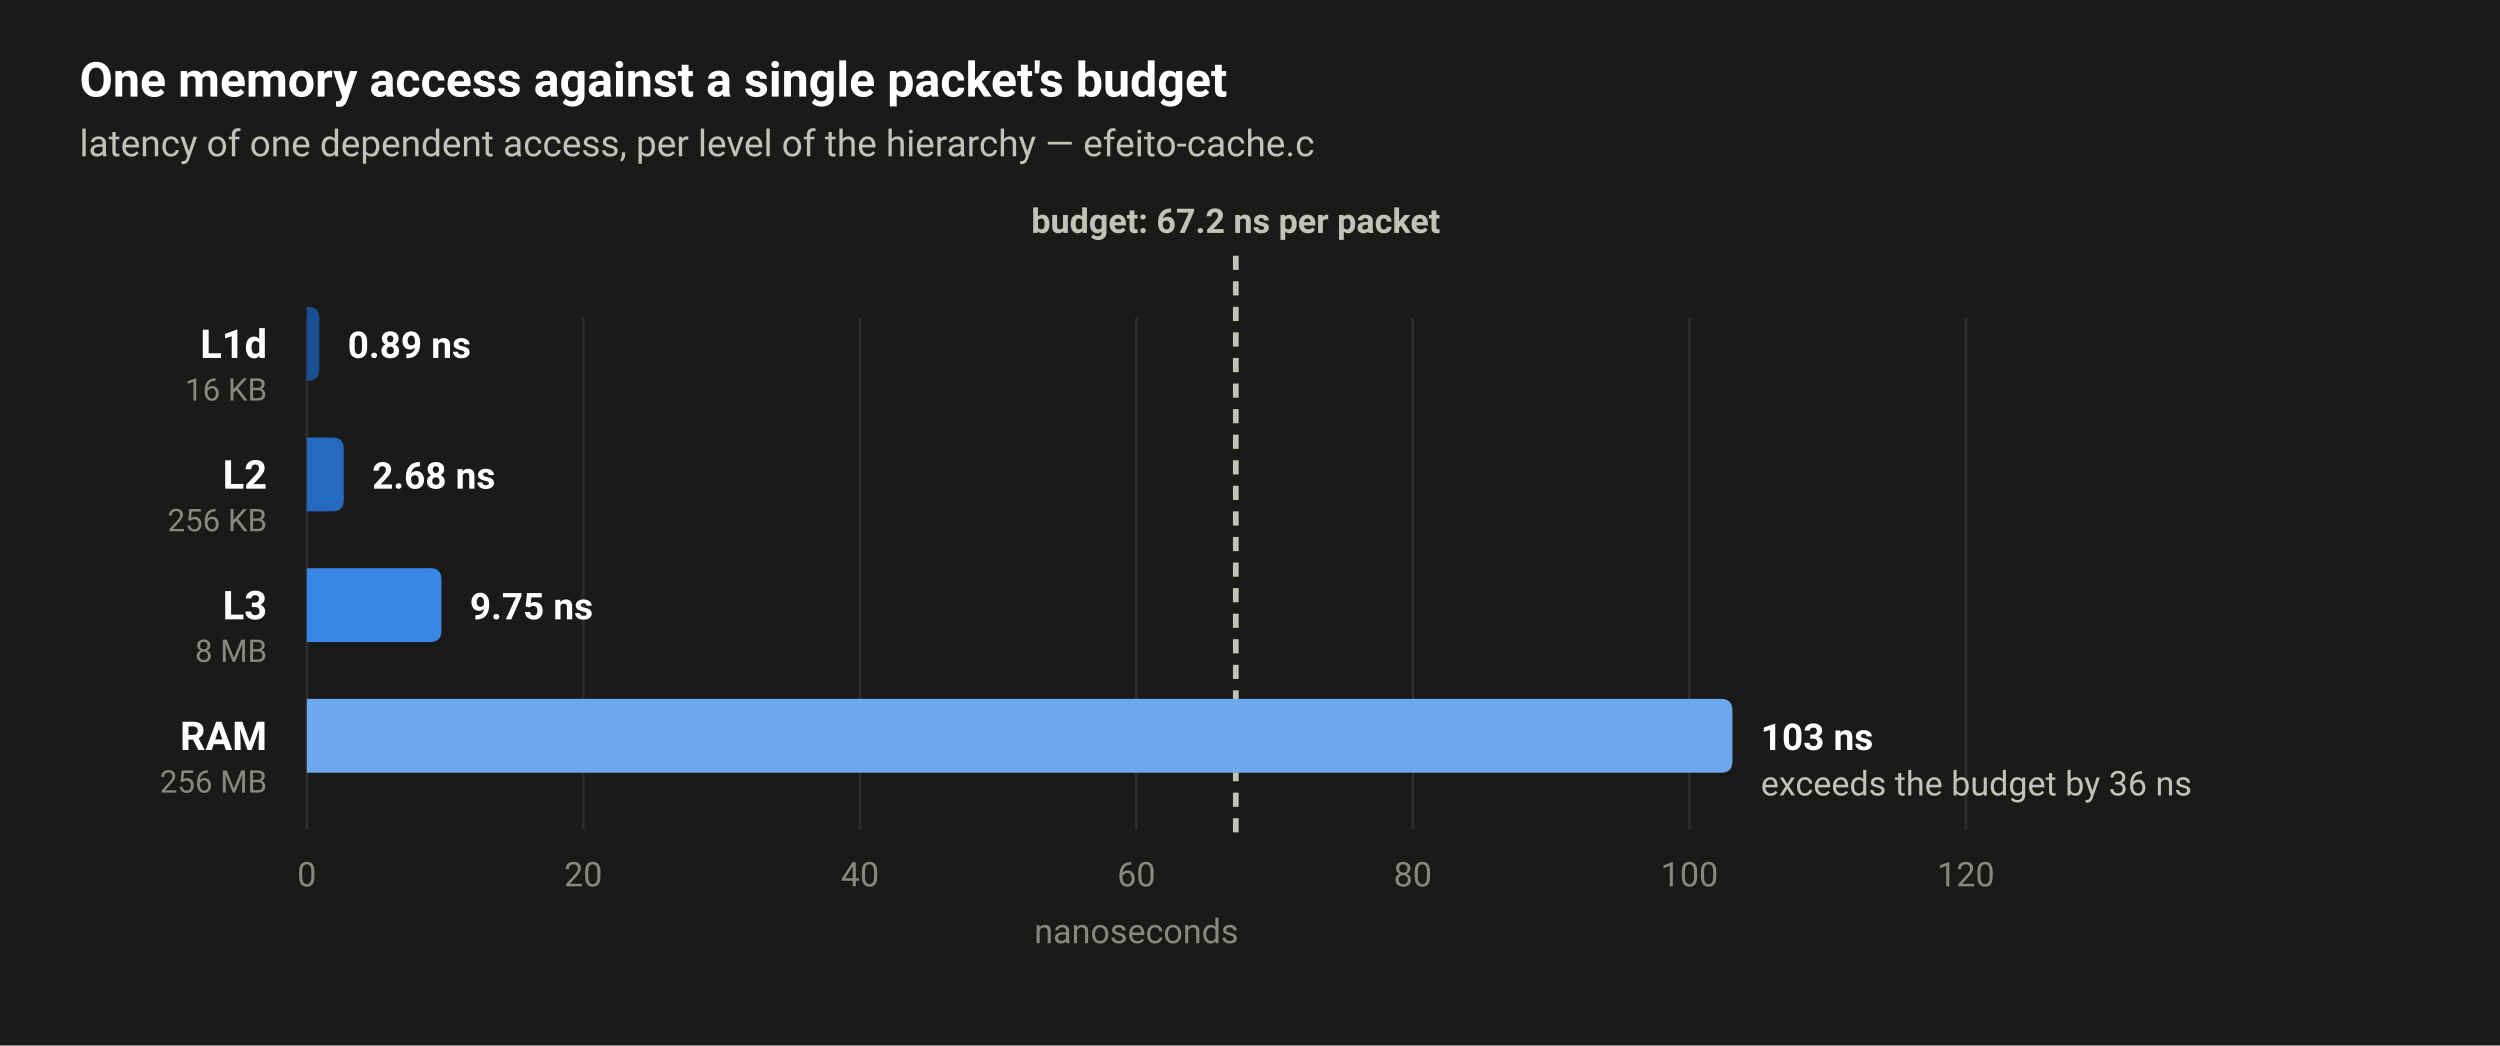
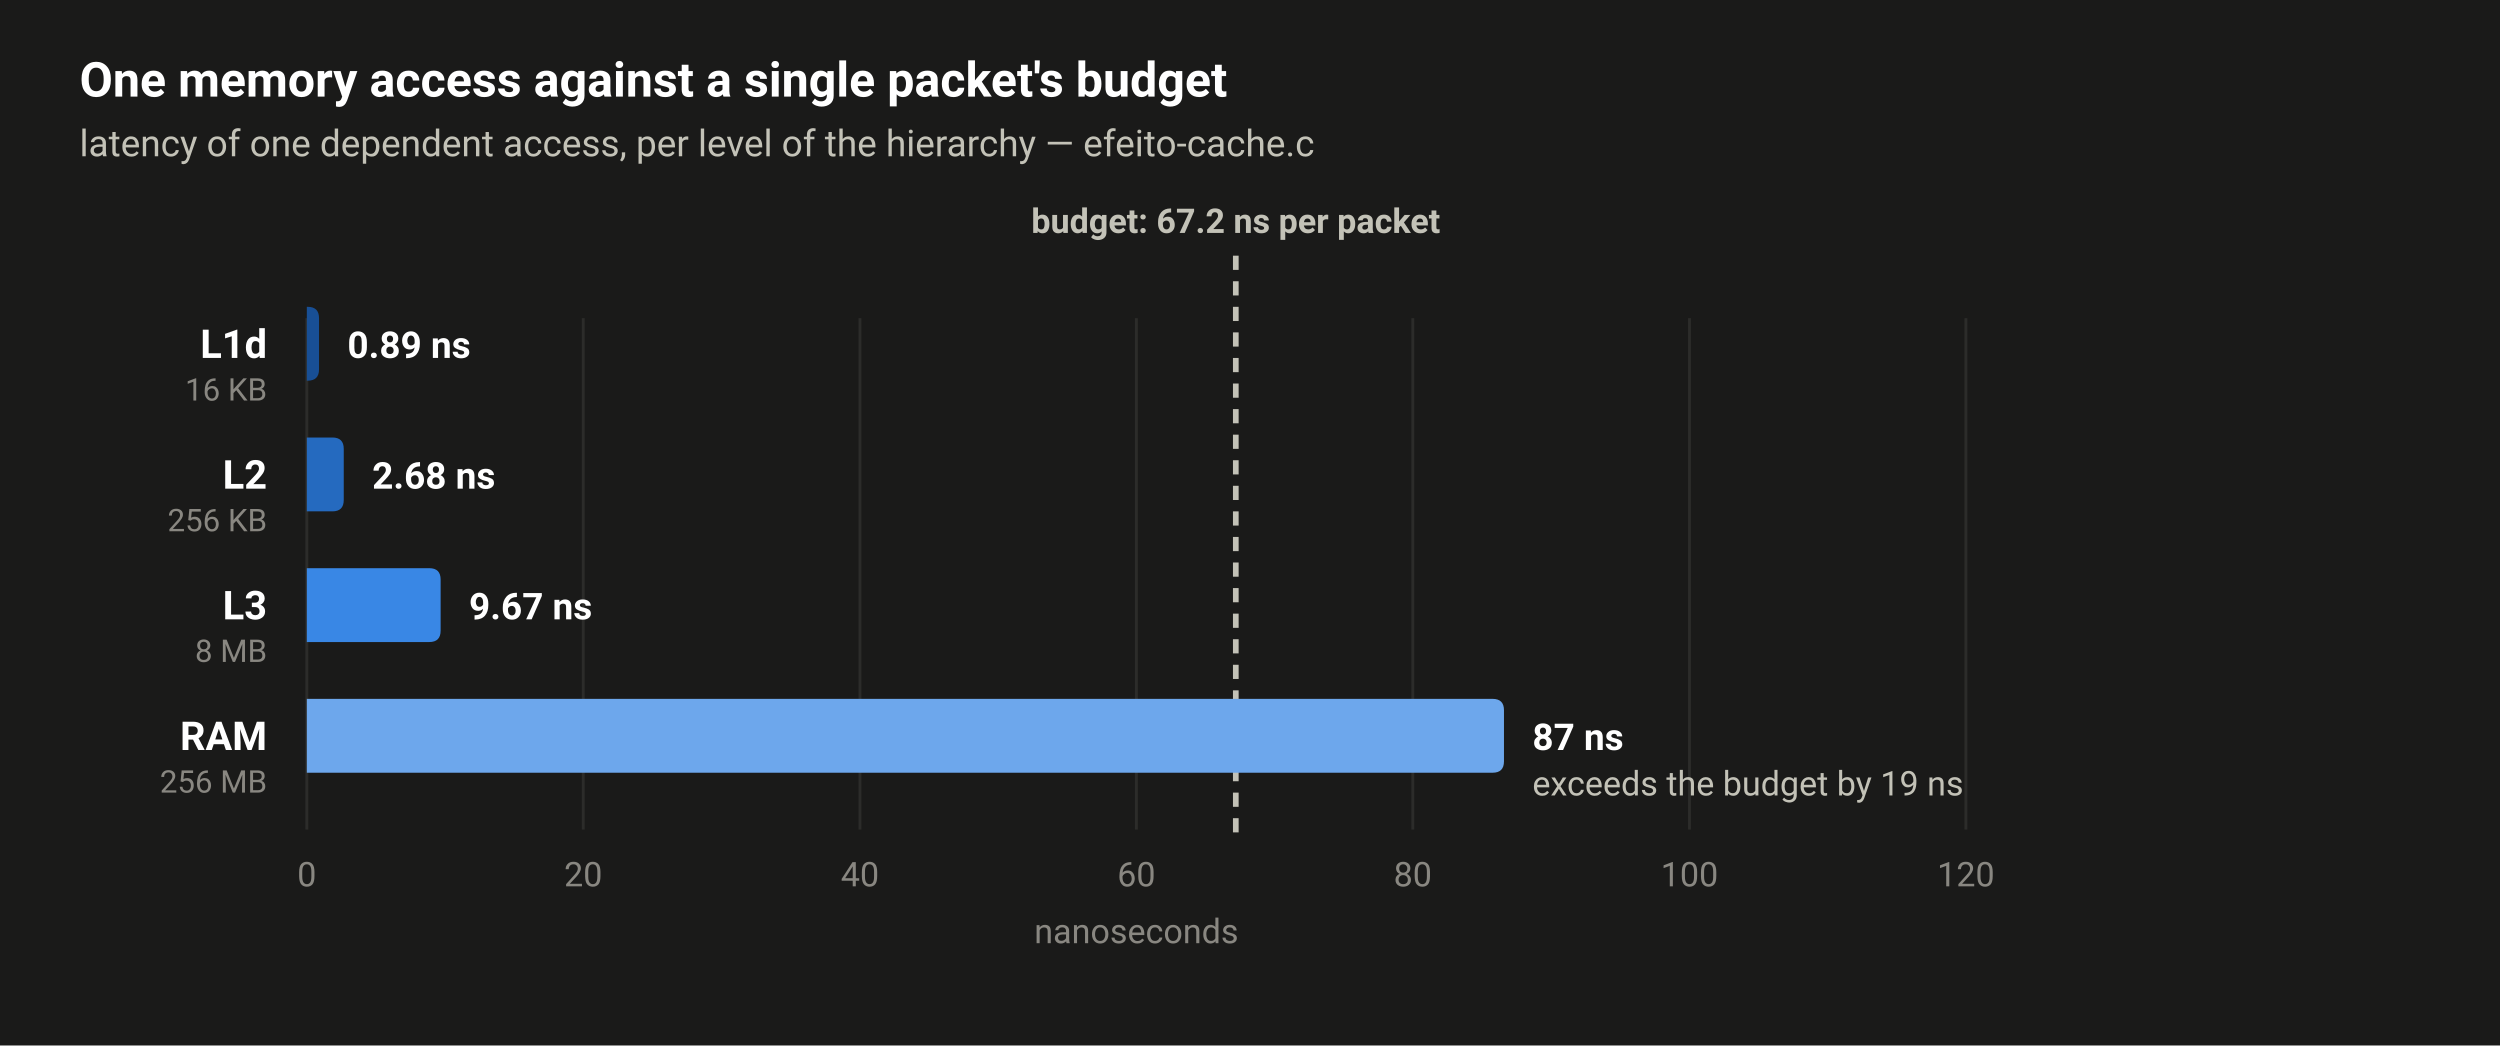
<svg xmlns="http://www.w3.org/2000/svg" viewBox="0 0 880 368" width="880" height="368" role="img" aria-labelledby="t d" font-family="system-ui, -apple-system, 'Segoe UI', Roboto, sans-serif">
  <rect width="880" height="368" fill="#1a1a19" />
  <text x="28.0" y="34.0" fill="#ffffff" font-size="17" font-weight="600" text-anchor="start" font-family="system-ui, -apple-system, 'Segoe UI', Roboto, sans-serif">One memory access against a single packet's budget</text>
  <text x="28.0" y="55.0" fill="#c3c2b7" font-size="13" font-weight="400" text-anchor="start" font-family="system-ui, -apple-system, 'Segoe UI', Roboto, sans-serif">latency of one dependent access, per level of the hierarchy — efeito-cache.c</text>
  <line x1="108.0" y1="112.0" x2="108.0" y2="292.0" stroke="#2c2c2a" stroke-width="1" />
  <text x="108.0" y="312.0" fill="#898781" font-size="12" font-weight="400" text-anchor="middle" font-family="system-ui, -apple-system, 'Segoe UI', Roboto, sans-serif" font-variant-numeric="tabular-nums">0</text>
  <line x1="205.3" y1="112.0" x2="205.3" y2="292.0" stroke="#2c2c2a" stroke-width="1" />
  <text x="205.3" y="312.0" fill="#898781" font-size="12" font-weight="400" text-anchor="middle" font-family="system-ui, -apple-system, 'Segoe UI', Roboto, sans-serif" font-variant-numeric="tabular-nums">20</text>
  <line x1="302.7" y1="112.0" x2="302.7" y2="292.0" stroke="#2c2c2a" stroke-width="1" />
  <text x="302.7" y="312.0" fill="#898781" font-size="12" font-weight="400" text-anchor="middle" font-family="system-ui, -apple-system, 'Segoe UI', Roboto, sans-serif" font-variant-numeric="tabular-nums">40</text>
  <line x1="400.0" y1="112.0" x2="400.0" y2="292.0" stroke="#2c2c2a" stroke-width="1" />
  <text x="400.0" y="312.0" fill="#898781" font-size="12" font-weight="400" text-anchor="middle" font-family="system-ui, -apple-system, 'Segoe UI', Roboto, sans-serif" font-variant-numeric="tabular-nums">60</text>
  <line x1="497.3" y1="112.0" x2="497.3" y2="292.0" stroke="#2c2c2a" stroke-width="1" />
  <text x="497.3" y="312.0" fill="#898781" font-size="12" font-weight="400" text-anchor="middle" font-family="system-ui, -apple-system, 'Segoe UI', Roboto, sans-serif" font-variant-numeric="tabular-nums">80</text>
  <line x1="594.7" y1="112.0" x2="594.7" y2="292.0" stroke="#2c2c2a" stroke-width="1" />
  <text x="594.7" y="312.0" fill="#898781" font-size="12" font-weight="400" text-anchor="middle" font-family="system-ui, -apple-system, 'Segoe UI', Roboto, sans-serif" font-variant-numeric="tabular-nums">100</text>
  <line x1="692.0" y1="112.0" x2="692.0" y2="292.0" stroke="#2c2c2a" stroke-width="1" />
  <text x="692.0" y="312.0" fill="#898781" font-size="12" font-weight="400" text-anchor="middle" font-family="system-ui, -apple-system, 'Segoe UI', Roboto, sans-serif" font-variant-numeric="tabular-nums">120</text>
  <text x="400.0" y="332.0" fill="#898781" font-size="12" font-weight="400" text-anchor="middle" font-family="system-ui, -apple-system, 'Segoe UI', Roboto, sans-serif">nanoseconds</text>
  <line x1="435.0" y1="90.0" x2="435.0" y2="294.0" stroke="#c3c2b7" stroke-width="2" stroke-dasharray="5 4" />
  <text x="435.0" y="82.0" fill="#c3c2b7" font-size="12" font-weight="600" text-anchor="middle" font-family="system-ui, -apple-system, 'Segoe UI', Roboto, sans-serif">budget: 67.2 ns per packet</text>
  <text x="94.0" y="126.0" fill="#ffffff" font-size="14" font-weight="600" text-anchor="end" font-family="system-ui, -apple-system, 'Segoe UI', Roboto, sans-serif">L1d</text>
  <text x="94.0" y="141.0" fill="#898781" font-size="11" font-weight="400" text-anchor="end" font-family="system-ui, -apple-system, 'Segoe UI', Roboto, sans-serif">16 KB</text>
-   <path d="M108.0,108.0 H108.4 Q112.4,108.0 112.4,112.0 V130.0 Q112.4,134.0 108.4,134.0 H108.0 Z" fill="#184f95" />
-   <text x="122.4" y="126.0" fill="#ffffff" font-size="13" font-weight="600" text-anchor="start" font-family="system-ui, -apple-system, 'Segoe UI', Roboto, sans-serif" font-variant-numeric="tabular-nums">0.89 ns</text>
+   <path d="M108.0,108.0 H108.3 Q112.3,108.0 112.3,112.0 V130.0 Q112.3,134.0 108.3,134.0 H108.0 Z" fill="#184f95" />
+   <text x="122.3" y="126.0" fill="#ffffff" font-size="13" font-weight="600" text-anchor="start" font-family="system-ui, -apple-system, 'Segoe UI', Roboto, sans-serif" font-variant-numeric="tabular-nums">0.89 ns</text>
  <text x="94.0" y="172.0" fill="#ffffff" font-size="14" font-weight="600" text-anchor="end" font-family="system-ui, -apple-system, 'Segoe UI', Roboto, sans-serif">L2</text>
  <text x="94.0" y="187.0" fill="#898781" font-size="11" font-weight="400" text-anchor="end" font-family="system-ui, -apple-system, 'Segoe UI', Roboto, sans-serif">256 KB</text>
  <path d="M108.0,154.0 H117.0 Q121.0,154.0 121.0,158.0 V176.0 Q121.0,180.0 117.0,180.0 H108.0 Z" fill="#256abf" />
  <text x="131.0" y="172.0" fill="#ffffff" font-size="13" font-weight="600" text-anchor="start" font-family="system-ui, -apple-system, 'Segoe UI', Roboto, sans-serif" font-variant-numeric="tabular-nums">2.68 ns</text>
  <text x="94.0" y="218.0" fill="#ffffff" font-size="14" font-weight="600" text-anchor="end" font-family="system-ui, -apple-system, 'Segoe UI', Roboto, sans-serif">L3</text>
  <text x="94.0" y="233.0" fill="#898781" font-size="11" font-weight="400" text-anchor="end" font-family="system-ui, -apple-system, 'Segoe UI', Roboto, sans-serif">8 MB</text>
-   <path d="M108.0,200.0 H151.4 Q155.4,200.0 155.4,204.0 V222.0 Q155.4,226.0 151.4,226.0 H108.0 Z" fill="#3987e5" />
-   <text x="165.4" y="218.0" fill="#ffffff" font-size="13" font-weight="600" text-anchor="start" font-family="system-ui, -apple-system, 'Segoe UI', Roboto, sans-serif" font-variant-numeric="tabular-nums">9.75 ns</text>
+   <path d="M108.0,200.0 H151.1 Q155.1,200.0 155.1,204.0 V222.0 Q155.1,226.0 151.1,226.0 H108.0 Z" fill="#3987e5" />
+   <text x="165.1" y="218.0" fill="#ffffff" font-size="13" font-weight="600" text-anchor="start" font-family="system-ui, -apple-system, 'Segoe UI', Roboto, sans-serif" font-variant-numeric="tabular-nums">9.67 ns</text>
  <text x="94.0" y="264.0" fill="#ffffff" font-size="14" font-weight="600" text-anchor="end" font-family="system-ui, -apple-system, 'Segoe UI', Roboto, sans-serif">RAM</text>
  <text x="94.0" y="279.0" fill="#898781" font-size="11" font-weight="400" text-anchor="end" font-family="system-ui, -apple-system, 'Segoe UI', Roboto, sans-serif">256 MB</text>
-   <path d="M108.0,246.0 H605.8 Q609.8,246.0 609.8,250.0 V268.0 Q609.8,272.0 605.8,272.0 H108.0 Z" fill="#6da7ec" />
-   <text x="619.8" y="264.0" fill="#ffffff" font-size="13" font-weight="600" text-anchor="start" font-family="system-ui, -apple-system, 'Segoe UI', Roboto, sans-serif" font-variant-numeric="tabular-nums">103 ns</text>
-   <text x="619.8" y="280.0" fill="#c3c2b7" font-size="12" font-weight="400" text-anchor="start" font-family="system-ui, -apple-system, 'Segoe UI', Roboto, sans-serif">exceeds the budget by 36 ns</text>
+   <path d="M108.0,246.0 H525.4 Q529.4,246.0 529.4,250.0 V268.0 Q529.4,272.0 525.4,272.0 H108.0 Z" fill="#6da7ec" />
+   <text x="539.4" y="264.0" fill="#ffffff" font-size="13" font-weight="600" text-anchor="start" font-family="system-ui, -apple-system, 'Segoe UI', Roboto, sans-serif" font-variant-numeric="tabular-nums">87 ns</text>
+   <text x="539.4" y="280.0" fill="#c3c2b7" font-size="12" font-weight="400" text-anchor="start" font-family="system-ui, -apple-system, 'Segoe UI', Roboto, sans-serif">exceeds the budget by 19 ns</text>
</svg>
